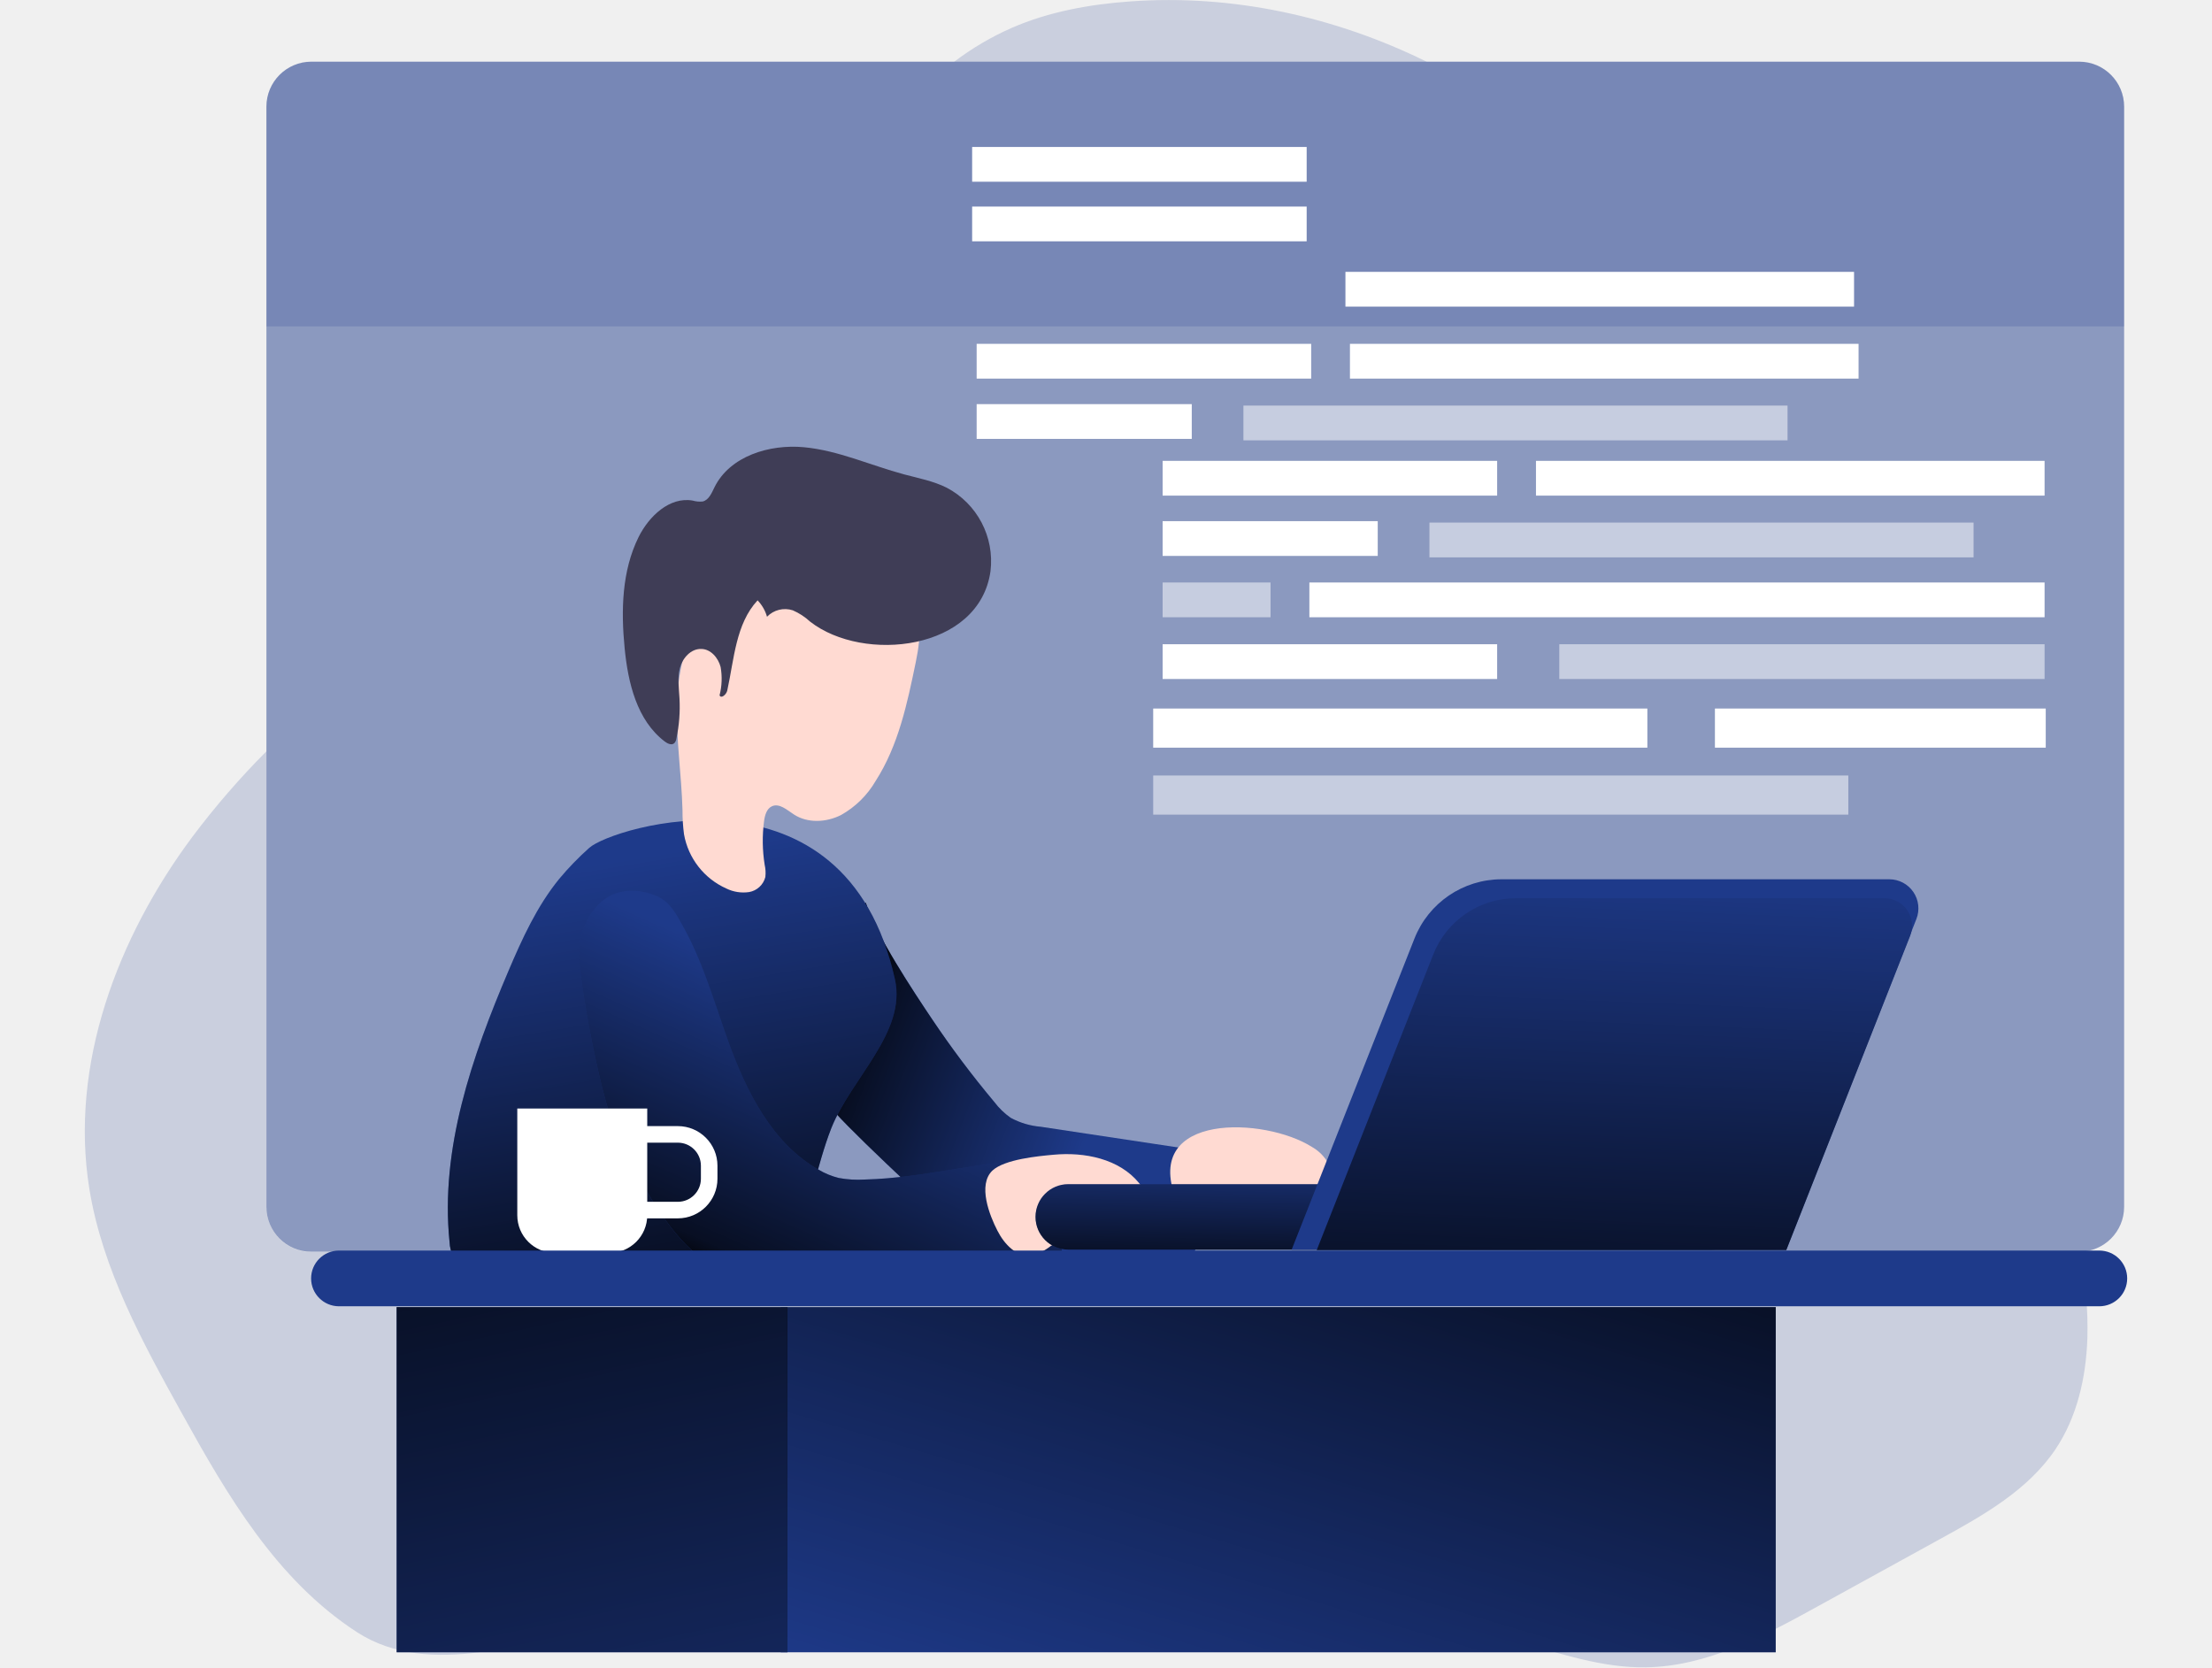
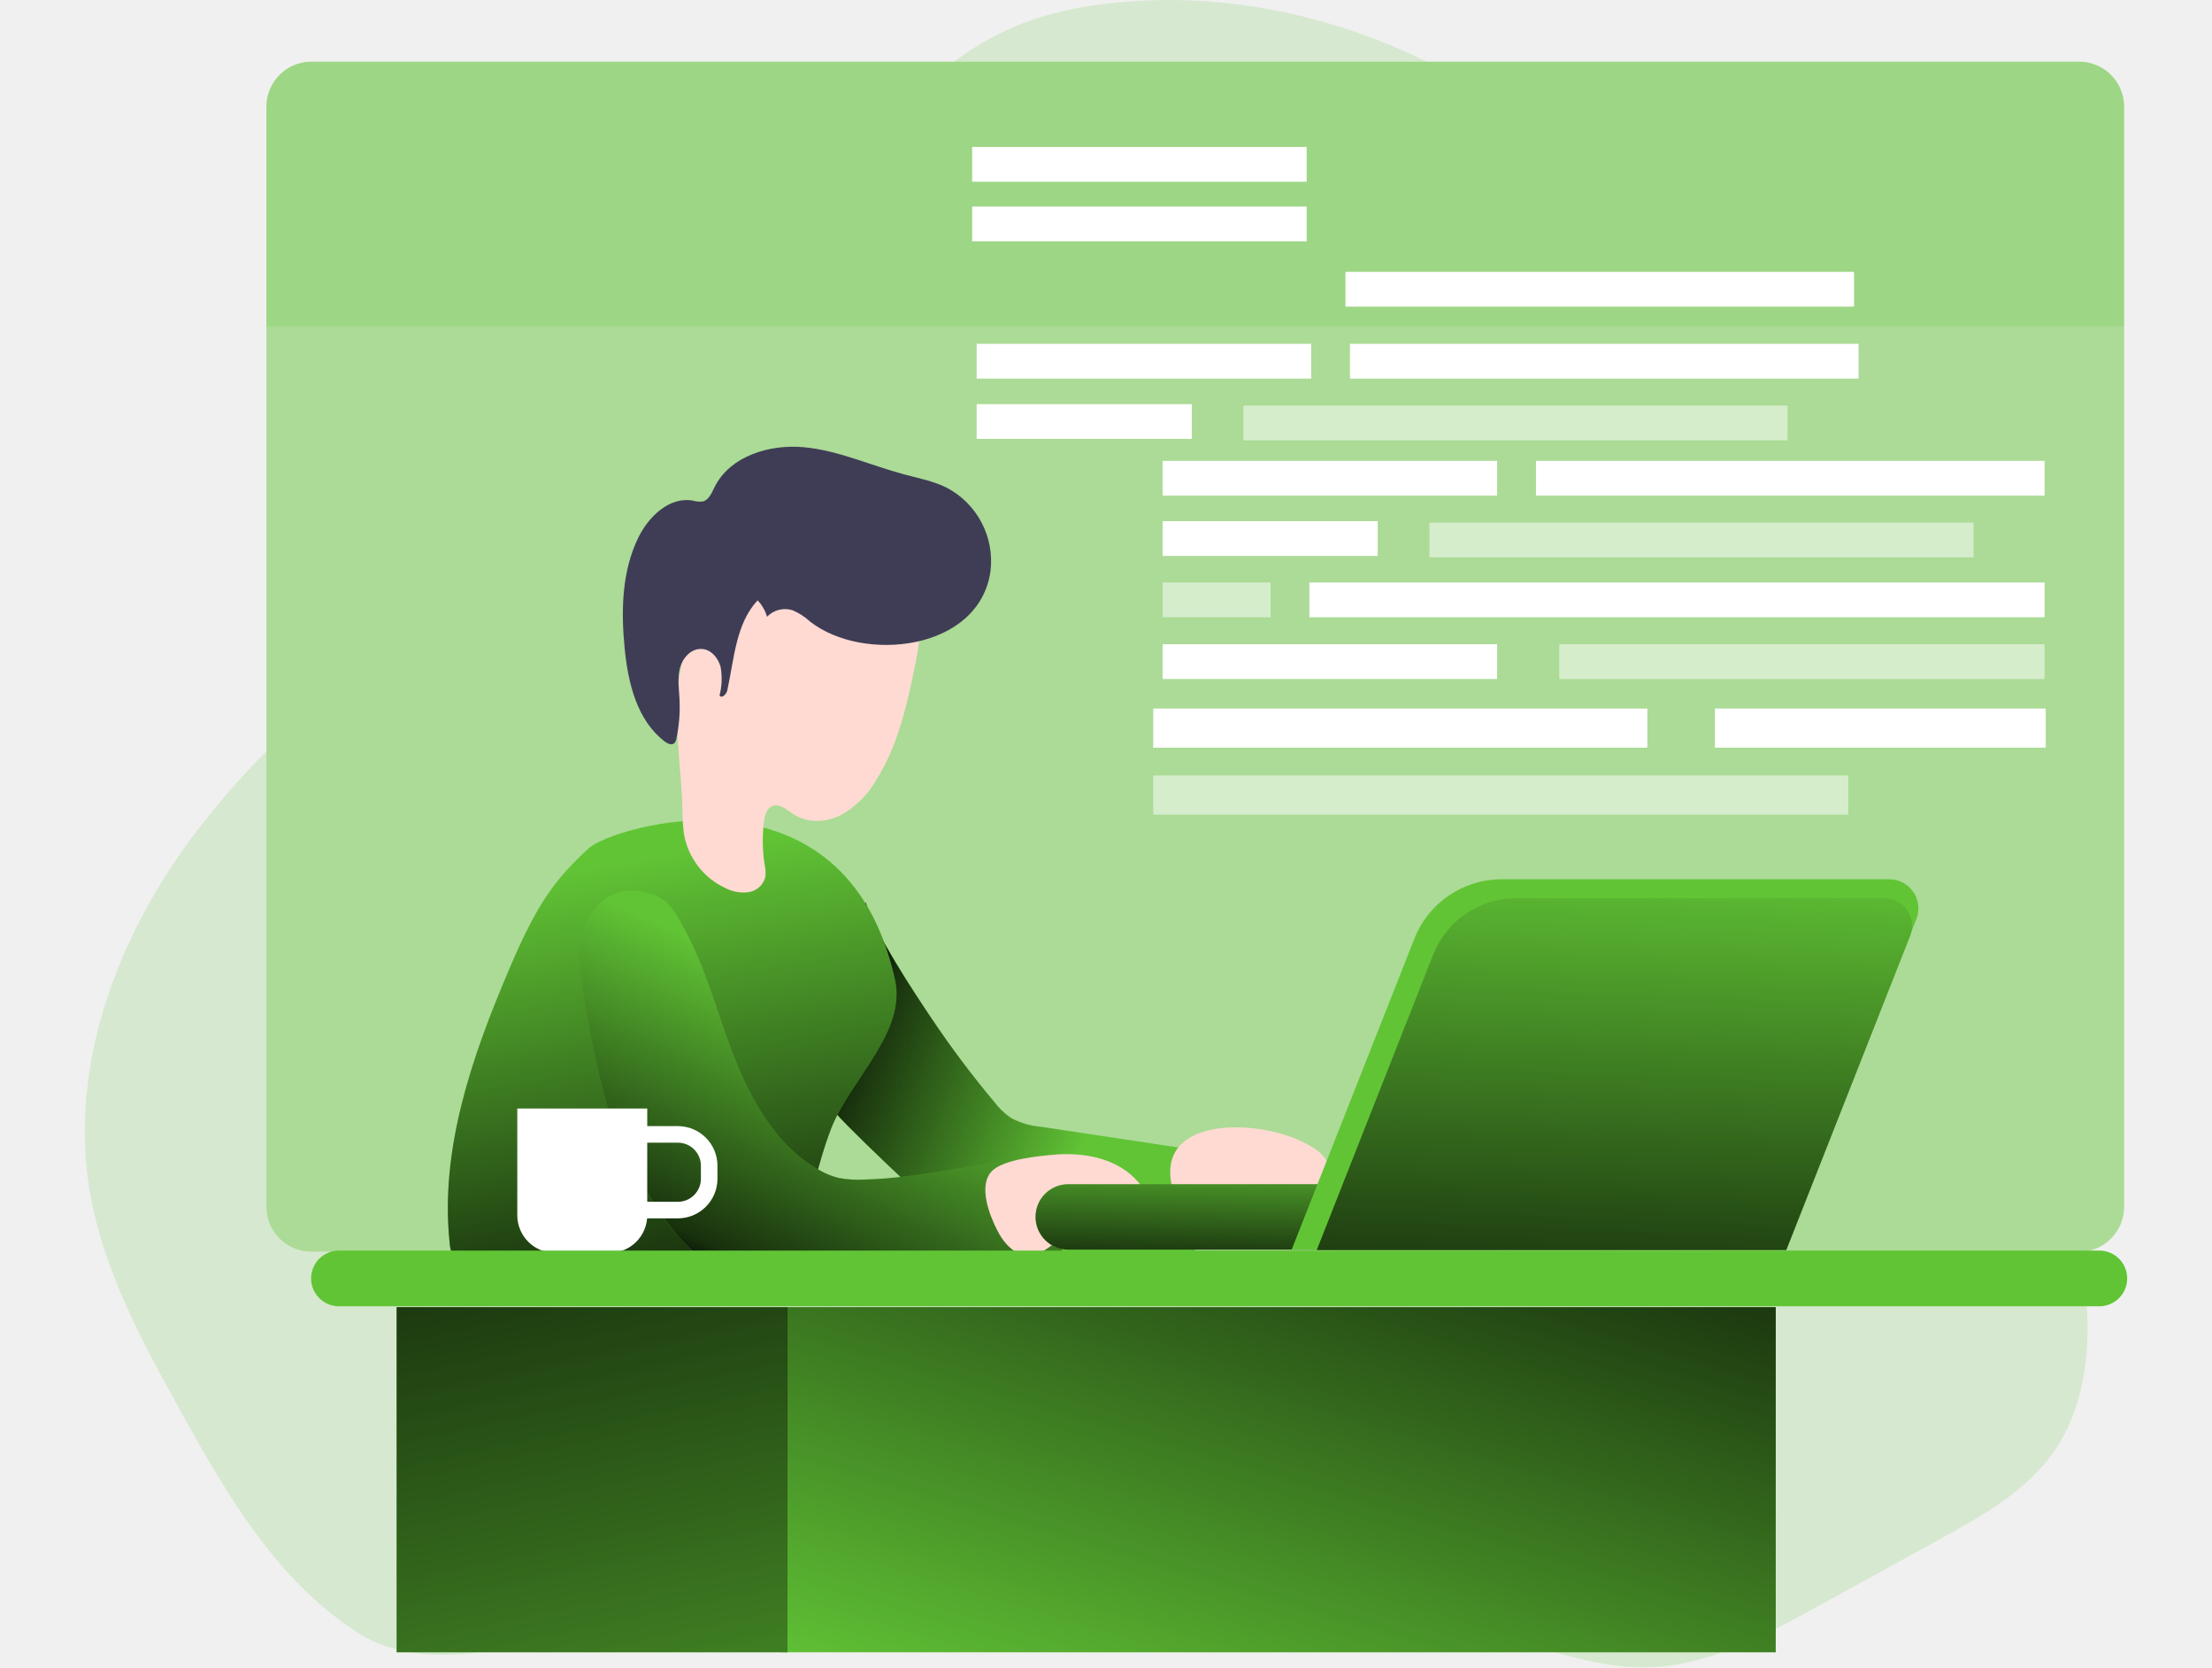
<svg xmlns="http://www.w3.org/2000/svg" xmlns:xlink="http://www.w3.org/1999/xlink" id="Layer_1" data-name="Layer 1" viewBox="0 0 407.22 332.41" width="406" height="306" class="illustration styles_illustrationTablet__1DWOa">
  <defs>
    <linearGradient id="linear-gradient" x1="154.44" y1="220.63" x2="204.69" y2="239.78" gradientUnits="userSpaceOnUse">
      <stop offset="0.01" />
      <stop offset="0.12" stop-opacity="0.75" />
      <stop offset="1" stop-opacity="0" />
    </linearGradient>
    <linearGradient id="linear-gradient-2" x1="128.92" y1="276.06" x2="113.67" y2="184.09" xlink:href="#linear-gradient" />
    <linearGradient id="linear-gradient-3" x1="134.36" y1="270.94" x2="159.48" y2="214.41" xlink:href="#linear-gradient" />
    <linearGradient id="linear-gradient-4" x1="262.98" y1="213.1" x2="219.92" y2="357.78" xlink:href="#linear-gradient" />
    <linearGradient id="linear-gradient-5" x1="85.31" y1="219.96" x2="127.03" y2="417.81" xlink:href="#linear-gradient" />
    <linearGradient id="linear-gradient-6" x1="264.92" y1="268.06" x2="265.51" y2="240.84" gradientTransform="translate(530.39 510.8) rotate(180)" xlink:href="#linear-gradient" />
    <linearGradient id="linear-gradient-7" x1="307.69" y1="284.87" x2="311.73" y2="182.58" xlink:href="#linear-gradient" />
  </defs>
-   <rect x="36.21" y="12.31" width="370.4" height="237.25" rx="8.95" fill="#1e3a8a" opacity="0.48" style="isolation: isolate;" />
-   <path d="M404.17,279.66c-.27,7.77-2.05,15.68-6.4,22.12-5.48,8.11-14.38,13.13-23,17.85l-24.44,13.45c-10.71,5.9-22,11.94-34.21,12.11-8.64.13-17-2.72-25.31-5.11C252,328.88,211.12,327.31,171,330.14c-20.55,1.45-41,4-61.36,7.07-16.29,2.42-35.84,10.47-50.53.94-16-10.4-25.82-27.24-34.86-43.59C16.38,280.37,8.4,265.83,5.8,249.82c-4-24.74,5.58-50.15,20.57-70.25a161.15,161.15,0,0,1,14.73-17V253.4a9,9,0,0,0,8.95,9H402.54A70.17,70.17,0,0,1,404.17,279.66Z" transform="translate(-4.89 -12.78)" fill="#1e3a8a" opacity="0.18" style="isolation: isolate;" />
-   <path d="M272.47,25.1H178.22a56.62,56.62,0,0,1,11.48-6.76c7.45-3.25,15.57-4.7,23.67-5.28C233.75,11.59,254.19,16.09,272.47,25.1Z" transform="translate(-4.89 -12.78)" fill="#1e3a8a" opacity="0.18" style="isolation: isolate;" />
-   <path d="M186.23,232.48a14.62,14.62,0,0,0,3.27,3.16,15.28,15.28,0,0,0,6,1.78l31.92,4.81a1.85,1.85,0,0,1,.89.3,1.82,1.82,0,0,1,.47,1.44,56.17,56.17,0,0,1-2.39,17.66,2.44,2.44,0,0,1-.65,1.24,2.56,2.56,0,0,1-1.46.44c-10.74.91-21.53.62-32.3.33a22,22,0,0,1-5.38-.59c-3-.84-5.45-2.89-7.71-5-4.85-4.51-24.48-22.64-25.67-25.1a67.19,67.19,0,0,1-3.8-10.92c-1-3.6,6.31-4.05,6.16-7.79a24.17,24.17,0,0,1,.92-7.66,13.08,13.08,0,0,1,3.2-5.92c1.1-1-.6-7.78.92-7.86,1.76,6,9.72,18,13.18,23.14A193.68,193.68,0,0,0,186.23,232.48Z" transform="translate(-4.89 -12.78)" fill="#1e3a8a" />
+   <rect x="36.21" y="12.31" width="370.4" height="237.25" rx="8.95" fill="#61C435" opacity="0.48" style="isolation: isolate;" />
+   <path d="M404.17,279.66c-.27,7.77-2.05,15.68-6.4,22.12-5.48,8.11-14.38,13.13-23,17.85l-24.44,13.45c-10.71,5.9-22,11.94-34.21,12.11-8.64.13-17-2.72-25.31-5.11C252,328.88,211.12,327.31,171,330.14c-20.55,1.45-41,4-61.36,7.07-16.29,2.42-35.84,10.47-50.53.94-16-10.4-25.82-27.24-34.86-43.59C16.38,280.37,8.4,265.83,5.8,249.82c-4-24.74,5.58-50.15,20.57-70.25a161.15,161.15,0,0,1,14.73-17V253.4a9,9,0,0,0,8.95,9H402.54A70.17,70.17,0,0,1,404.17,279.66Z" transform="translate(-4.89 -12.78)" fill="#61C435" opacity="0.18" style="isolation: isolate;" />
+   <path d="M272.47,25.1H178.22a56.62,56.62,0,0,1,11.48-6.76c7.45-3.25,15.57-4.7,23.67-5.28C233.75,11.59,254.19,16.09,272.47,25.1Z" transform="translate(-4.89 -12.78)" fill="#61C435" opacity="0.18" style="isolation: isolate;" />
+   <path d="M186.23,232.48a14.62,14.62,0,0,0,3.27,3.16,15.28,15.28,0,0,0,6,1.78l31.92,4.81a1.85,1.85,0,0,1,.89.3,1.82,1.82,0,0,1,.47,1.44,56.17,56.17,0,0,1-2.39,17.66,2.44,2.44,0,0,1-.65,1.24,2.56,2.56,0,0,1-1.46.44c-10.74.91-21.53.62-32.3.33a22,22,0,0,1-5.38-.59c-3-.84-5.45-2.89-7.71-5-4.85-4.51-24.48-22.64-25.67-25.1a67.19,67.19,0,0,1-3.8-10.92c-1-3.6,6.31-4.05,6.16-7.79a24.17,24.17,0,0,1,.92-7.66,13.08,13.08,0,0,1,3.2-5.92c1.1-1-.6-7.78.92-7.86,1.76,6,9.72,18,13.18,23.14A193.68,193.68,0,0,0,186.23,232.48Z" transform="translate(-4.89 -12.78)" fill="#61C435" />
  <path d="M186.23,232.48a14.62,14.62,0,0,0,3.27,3.16,15.28,15.28,0,0,0,6,1.78l31.92,4.81a1.85,1.85,0,0,1,.89.3,1.82,1.82,0,0,1,.47,1.44,56.17,56.17,0,0,1-2.39,17.66,2.44,2.44,0,0,1-.65,1.24,2.56,2.56,0,0,1-1.46.44c-10.74.91-21.53.62-32.3.33a22,22,0,0,1-5.38-.59c-3-.84-5.45-2.89-7.71-5-4.85-4.51-24.48-22.64-25.67-25.1a67.19,67.19,0,0,1-3.8-10.92c-1-3.6,6.31-4.05,6.16-7.79a24.17,24.17,0,0,1,.92-7.66,13.08,13.08,0,0,1,3.2-5.92c1.1-1-.6-7.78.92-7.86,1.76,6,9.72,18,13.18,23.14A193.68,193.68,0,0,0,186.23,232.48Z" transform="translate(-4.89 -12.78)" fill="url(#linear-gradient)" />
-   <path d="M105.46,181.82a58.54,58.54,0,0,0-6,6.2c-4.42,5.43-7.36,11.89-10.1,18.33-7.29,17.14-13.64,35.47-11.75,54a7,7,0,0,0,.88,3.18,6.19,6.19,0,0,0,3.43,2.21c3.51,1.12,7.26,1.17,11,1.2,14.41.13,28.84.26,43.24-.44,2.23-.11,4.59-.28,6.44-1.54a10.44,10.44,0,0,0,3.14-3.93c3.87-7.28,5-15.7,8-23.36,4-10,15-19.09,12.68-29.63C156.5,163.29,110,177.69,105.46,181.82Z" transform="translate(-4.89 -12.78)" fill="#1e3a8a" />
+   <path d="M105.46,181.82a58.54,58.54,0,0,0-6,6.2c-4.42,5.43-7.36,11.89-10.1,18.33-7.29,17.14-13.64,35.47-11.75,54a7,7,0,0,0,.88,3.18,6.19,6.19,0,0,0,3.43,2.21c3.51,1.12,7.26,1.17,11,1.2,14.41.13,28.84.26,43.24-.44,2.23-.11,4.59-.28,6.44-1.54a10.44,10.44,0,0,0,3.14-3.93c3.87-7.28,5-15.7,8-23.36,4-10,15-19.09,12.68-29.63C156.5,163.29,110,177.69,105.46,181.82Z" transform="translate(-4.89 -12.78)" fill="#61C435" />
  <path d="M105.46,181.82a58.54,58.54,0,0,0-6,6.2c-4.42,5.43-7.36,11.89-10.1,18.33-7.29,17.14-13.64,35.47-11.75,54a7,7,0,0,0,.88,3.18,6.19,6.19,0,0,0,3.43,2.21c3.51,1.12,7.26,1.17,11,1.2,14.41.13,28.84.26,43.24-.44,2.23-.11,4.59-.28,6.44-1.54a10.44,10.44,0,0,0,3.14-3.93c3.87-7.28,5-15.7,8-23.36,4-10,15-19.09,12.68-29.63C156.5,163.29,110,177.69,105.46,181.82Z" transform="translate(-4.89 -12.78)" fill="url(#linear-gradient-2)" />
  <path d="M170.58,144.75c-1.69,8.21-3.46,16.64-8,23.71a18.36,18.36,0,0,1-6.93,6.82c-2.93,1.47-6.65,1.67-9.39-.13-1.37-.89-2.87-2.29-4.36-1.63-1.08.49-1.43,1.83-1.58,3a30.2,30.2,0,0,0,.12,8.65,7.31,7.31,0,0,1,.14,2.46,4.06,4.06,0,0,1-3.25,3,7.75,7.75,0,0,1-4.53-.71,14.64,14.64,0,0,1-8.44-10.82,35.06,35.06,0,0,1-.3-4.8c-.19-7.12-1.32-14.21-1.09-21.32s2-14.51,6.83-19.76a31.12,31.12,0,0,1,9.76-6.76c5.45-2.6,11.53-4.43,17.49-3.48a16.62,16.62,0,0,1,11.57,7.72C171.74,135.49,171.75,139.06,170.58,144.75Z" transform="translate(-4.89 -12.78)" fill="#ffdad2" />
  <path d="M185.47,126.66A16.55,16.55,0,0,0,176.72,110c-2.65-1.32-5.6-1.88-8.46-2.64-6.7-1.8-13.13-4.78-20-5.42s-14.77,1.77-17.83,8c-.56,1.14-1.11,2.52-2.34,2.82a5.13,5.13,0,0,1-2-.18c-4.59-.81-8.72,3.11-10.79,7.28-3.34,6.75-3.51,14.62-2.78,22.11.67,6.93,2.44,14.42,8,18.64.55.42,1.36.8,1.89.35a1.58,1.58,0,0,0,.43-.93,30.4,30.4,0,0,0,.62-8c-.11-2-.43-4.12.09-6.09s2.19-3.84,4.23-3.78c1.89,0,3.41,1.76,3.88,3.6a13.28,13.28,0,0,1-.21,5.64c.3.75,1.35-.15,1.53-.93,1.38-6.28,1.69-13.31,6.05-18a7.73,7.73,0,0,1,1.88,3.27,5,5,0,0,1,5.15-1.28,12.24,12.24,0,0,1,3.44,2.25C160.12,145,183.24,142.54,185.47,126.66Z" transform="translate(-4.89 -12.78)" fill="#3f3d56" />
-   <path d="M108.52,192.06c-3.36,2.44-5,6.73-5.1,10.87s4.28,30.41,8.41,37.87c3.2,5.8,9.87,20.94,20,25.12,3,1.24,47.35.72,67.93-1.51-.13-4.87-.37-9.74-.69-14.61a2.77,2.77,0,0,0-.55-1.79c-.52-.54-1.26-4.07-2-4.07-12,.05-24.1,3.72-36.1,4a21.12,21.12,0,0,1-5.21-.31,15,15,0,0,1-4-1.64c-9.26-5.24-14.38-15.53-18-25.54-2.77-7.72-5-15.71-9-22.92-1.42-2.57-2.69-5.07-5.49-6.2C115.43,190,111.57,189.85,108.52,192.06Z" transform="translate(-4.89 -12.78)" fill="#1e3a8a" />
+   <path d="M108.52,192.06c-3.36,2.44-5,6.73-5.1,10.87s4.28,30.41,8.41,37.87c3.2,5.8,9.87,20.94,20,25.12,3,1.24,47.35.72,67.93-1.51-.13-4.87-.37-9.74-.69-14.61a2.77,2.77,0,0,0-.55-1.79c-.52-.54-1.26-4.07-2-4.07-12,.05-24.1,3.72-36.1,4a21.12,21.12,0,0,1-5.21-.31,15,15,0,0,1-4-1.64c-9.26-5.24-14.38-15.53-18-25.54-2.77-7.72-5-15.71-9-22.92-1.42-2.57-2.69-5.07-5.49-6.2C115.43,190,111.57,189.85,108.52,192.06Z" transform="translate(-4.89 -12.78)" fill="#61C435" />
  <path d="M108.52,192.06c-3.36,2.44-5,6.73-5.1,10.87s4.28,30.41,8.41,37.87c3.2,5.8,9.87,20.94,20,25.12,3,1.24,47.35.72,67.93-1.51-.13-4.87-.37-9.74-.69-14.61a2.77,2.77,0,0,0-.55-1.79c-.52-.54-1.26-4.07-2-4.07-12,.05-24.1,3.72-36.1,4a21.12,21.12,0,0,1-5.21-.31,15,15,0,0,1-4-1.64c-9.26-5.24-14.38-15.53-18-25.54-2.77-7.72-5-15.71-9-22.92-1.42-2.57-2.69-5.07-5.49-6.2C115.43,190,111.57,189.85,108.52,192.06Z" transform="translate(-4.89 -12.78)" fill="url(#linear-gradient-3)" />
  <path d="M198,243c6.23-.59,13.15.8,17.1,5.65a3,3,0,0,1,.78,1.6,2.68,2.68,0,0,1-.48,1.51c-2.33,3.87-7.39,4.79-11.64,6.32a30.22,30.22,0,0,0-6.29,3.12,10,10,0,0,1-3.76,1.86c-3,.45-5.49-2.23-6.85-4.91-1.56-3-4-9.16-1-12C188.31,243.9,194.92,243.28,198,243Z" transform="translate(-4.89 -12.78)" fill="#ffdad2" />
  <path d="M249.59,241.46a8.53,8.53,0,0,1,2.79,2.55,3.67,3.67,0,0,1,.26,3.63,5.05,5.05,0,0,1-1.87,1.68c-5.53,3.29-12.31,3.88-17.91,7A9.73,9.73,0,0,1,229,258a5.33,5.33,0,0,1-4.28-2,13.6,13.6,0,0,1-2.31-4.27C215.86,234.53,240.17,235.46,249.59,241.46Z" transform="translate(-4.89 -12.78)" fill="#ffdad2" />
  <path d="M86.23,221h25.91a0,0,0,0,1,0,0v21.28a7.5,7.5,0,0,1-7.5,7.5H93.73a7.5,7.5,0,0,1-7.5-7.5V221A0,0,0,0,1,86.23,221Z" fill="#fff" />
  <path d="M110.39,226.16h7.85a6.25,6.25,0,0,1,6.25,6.25V235a6.25,6.25,0,0,1-6.25,6.25h-7.85a0,0,0,0,1,0,0V226.16A0,0,0,0,1,110.39,226.16Z" fill="none" stroke="#fff" stroke-miterlimit="10" stroke-width="3.3" />
-   <rect x="45.12" y="249.32" width="362.1" height="11.11" rx="5.56" fill="#1e3a8a" />
-   <rect x="138.75" y="260.6" width="198.39" height="68.81" fill="#1e3a8a" />
-   <rect x="62.17" y="260.6" width="77.93" height="68.81" fill="#1e3a8a" />
+   <rect x="45.12" y="249.32" width="362.1" height="11.11" rx="5.56" fill="#61C435" />
+   <rect x="138.75" y="260.6" width="198.39" height="68.81" fill="#61C435" />
+   <rect x="62.17" y="260.6" width="77.93" height="68.81" fill="#61C435" />
  <rect x="140.06" y="260.6" width="197.09" height="68.81" fill="url(#linear-gradient-4)" />
  <rect x="62.17" y="260.6" width="77.93" height="68.81" fill="url(#linear-gradient-5)" />
-   <path d="M411.49,34.05v43.8H41.1V34.05a9,9,0,0,1,8.95-9H402.54A9,9,0,0,1,411.49,34.05Z" transform="translate(-4.89 -12.78)" fill="#1e3a8a" opacity="0.18" style="isolation: isolate;" />
-   <rect x="194.46" y="248.88" width="141.48" height="13.04" rx="6.52" transform="translate(525.5 498.01) rotate(-180)" fill="#1e3a8a" />
+   <path d="M411.49,34.05v43.8H41.1V34.05a9,9,0,0,1,8.95-9H402.54A9,9,0,0,1,411.49,34.05Z" transform="translate(-4.89 -12.78)" fill="#61C435" opacity="0.18" style="isolation: isolate;" />
+   <rect x="194.46" y="248.88" width="141.48" height="13.04" rx="6.52" transform="translate(525.5 498.01) rotate(-180)" fill="#61C435" />
  <rect x="194.46" y="248.88" width="141.48" height="13.04" rx="6.52" transform="translate(525.5 498.01) rotate(-180)" fill="url(#linear-gradient-6)" />
-   <path d="M245.51,261.93h98.57l26-65.93a5.8,5.8,0,0,0-5.39-7.92H287.34A18.68,18.68,0,0,0,270,199.9Z" transform="translate(-4.89 -12.78)" fill="#1e3a8a" />
-   <path d="M250.52,262h93.62l24.69-62.63a5.5,5.5,0,0,0-5.12-7.52H290.25a17.73,17.73,0,0,0-16.5,11.22Z" transform="translate(-4.89 -12.78)" fill="#1e3a8a" />
+   <path d="M245.51,261.93h98.57l26-65.93a5.8,5.8,0,0,0-5.39-7.92H287.34A18.68,18.68,0,0,0,270,199.9Z" transform="translate(-4.89 -12.78)" fill="#61C435" />
+   <path d="M250.52,262h93.62l24.69-62.63a5.5,5.5,0,0,0-5.12-7.52H290.25a17.73,17.73,0,0,0-16.5,11.22Z" transform="translate(-4.89 -12.78)" fill="#61C435" />
  <path d="M250.52,262h93.62l24.69-62.63a5.5,5.5,0,0,0-5.12-7.52H290.25a17.73,17.73,0,0,0-16.5,11.22Z" transform="translate(-4.89 -12.78)" fill="url(#linear-gradient-7)" />
  <rect x="213.02" y="154.61" width="138.6" height="7.8" fill="#fff" opacity="0.51" />
  <rect x="213.02" y="141.26" width="98.53" height="7.8" fill="#fff" />
  <rect x="325.02" y="141.26" width="65.96" height="7.8" fill="#fff" />
  <rect x="289.34" y="91.88" width="101.41" height="6.93" fill="#fff" />
  <rect x="268.1" y="104.19" width="108.49" height="6.93" fill="#fff" opacity="0.51" />
  <rect x="214.9" y="91.88" width="66.7" height="6.93" fill="#fff" />
  <rect x="244.16" y="116.13" width="146.59" height="6.93" fill="#fff" />
  <rect x="214.9" y="116.13" width="21.52" height="6.93" fill="#fff" opacity="0.51" />
  <rect x="293.99" y="128.44" width="96.76" height="6.93" fill="#fff" opacity="0.51" />
  <rect x="214.9" y="128.44" width="66.7" height="6.93" fill="#fff" />
  <rect x="214.9" y="103.9" width="42.89" height="6.93" fill="#fff" />
  <rect x="252.25" y="68.55" width="101.41" height="6.93" fill="#fff" />
  <rect x="231.01" y="80.86" width="108.49" height="6.93" fill="#fff" opacity="0.51" />
  <rect x="177.82" y="68.55" width="66.7" height="6.93" fill="#fff" />
  <rect x="251.35" y="54.2" width="101.41" height="6.93" fill="#fff" />
  <rect x="176.92" y="41.18" width="66.7" height="6.93" fill="#fff" />
  <rect x="176.92" y="29.3" width="66.7" height="6.93" fill="#fff" />
  <rect x="177.82" y="80.57" width="42.89" height="6.93" fill="#fff" />
</svg>
